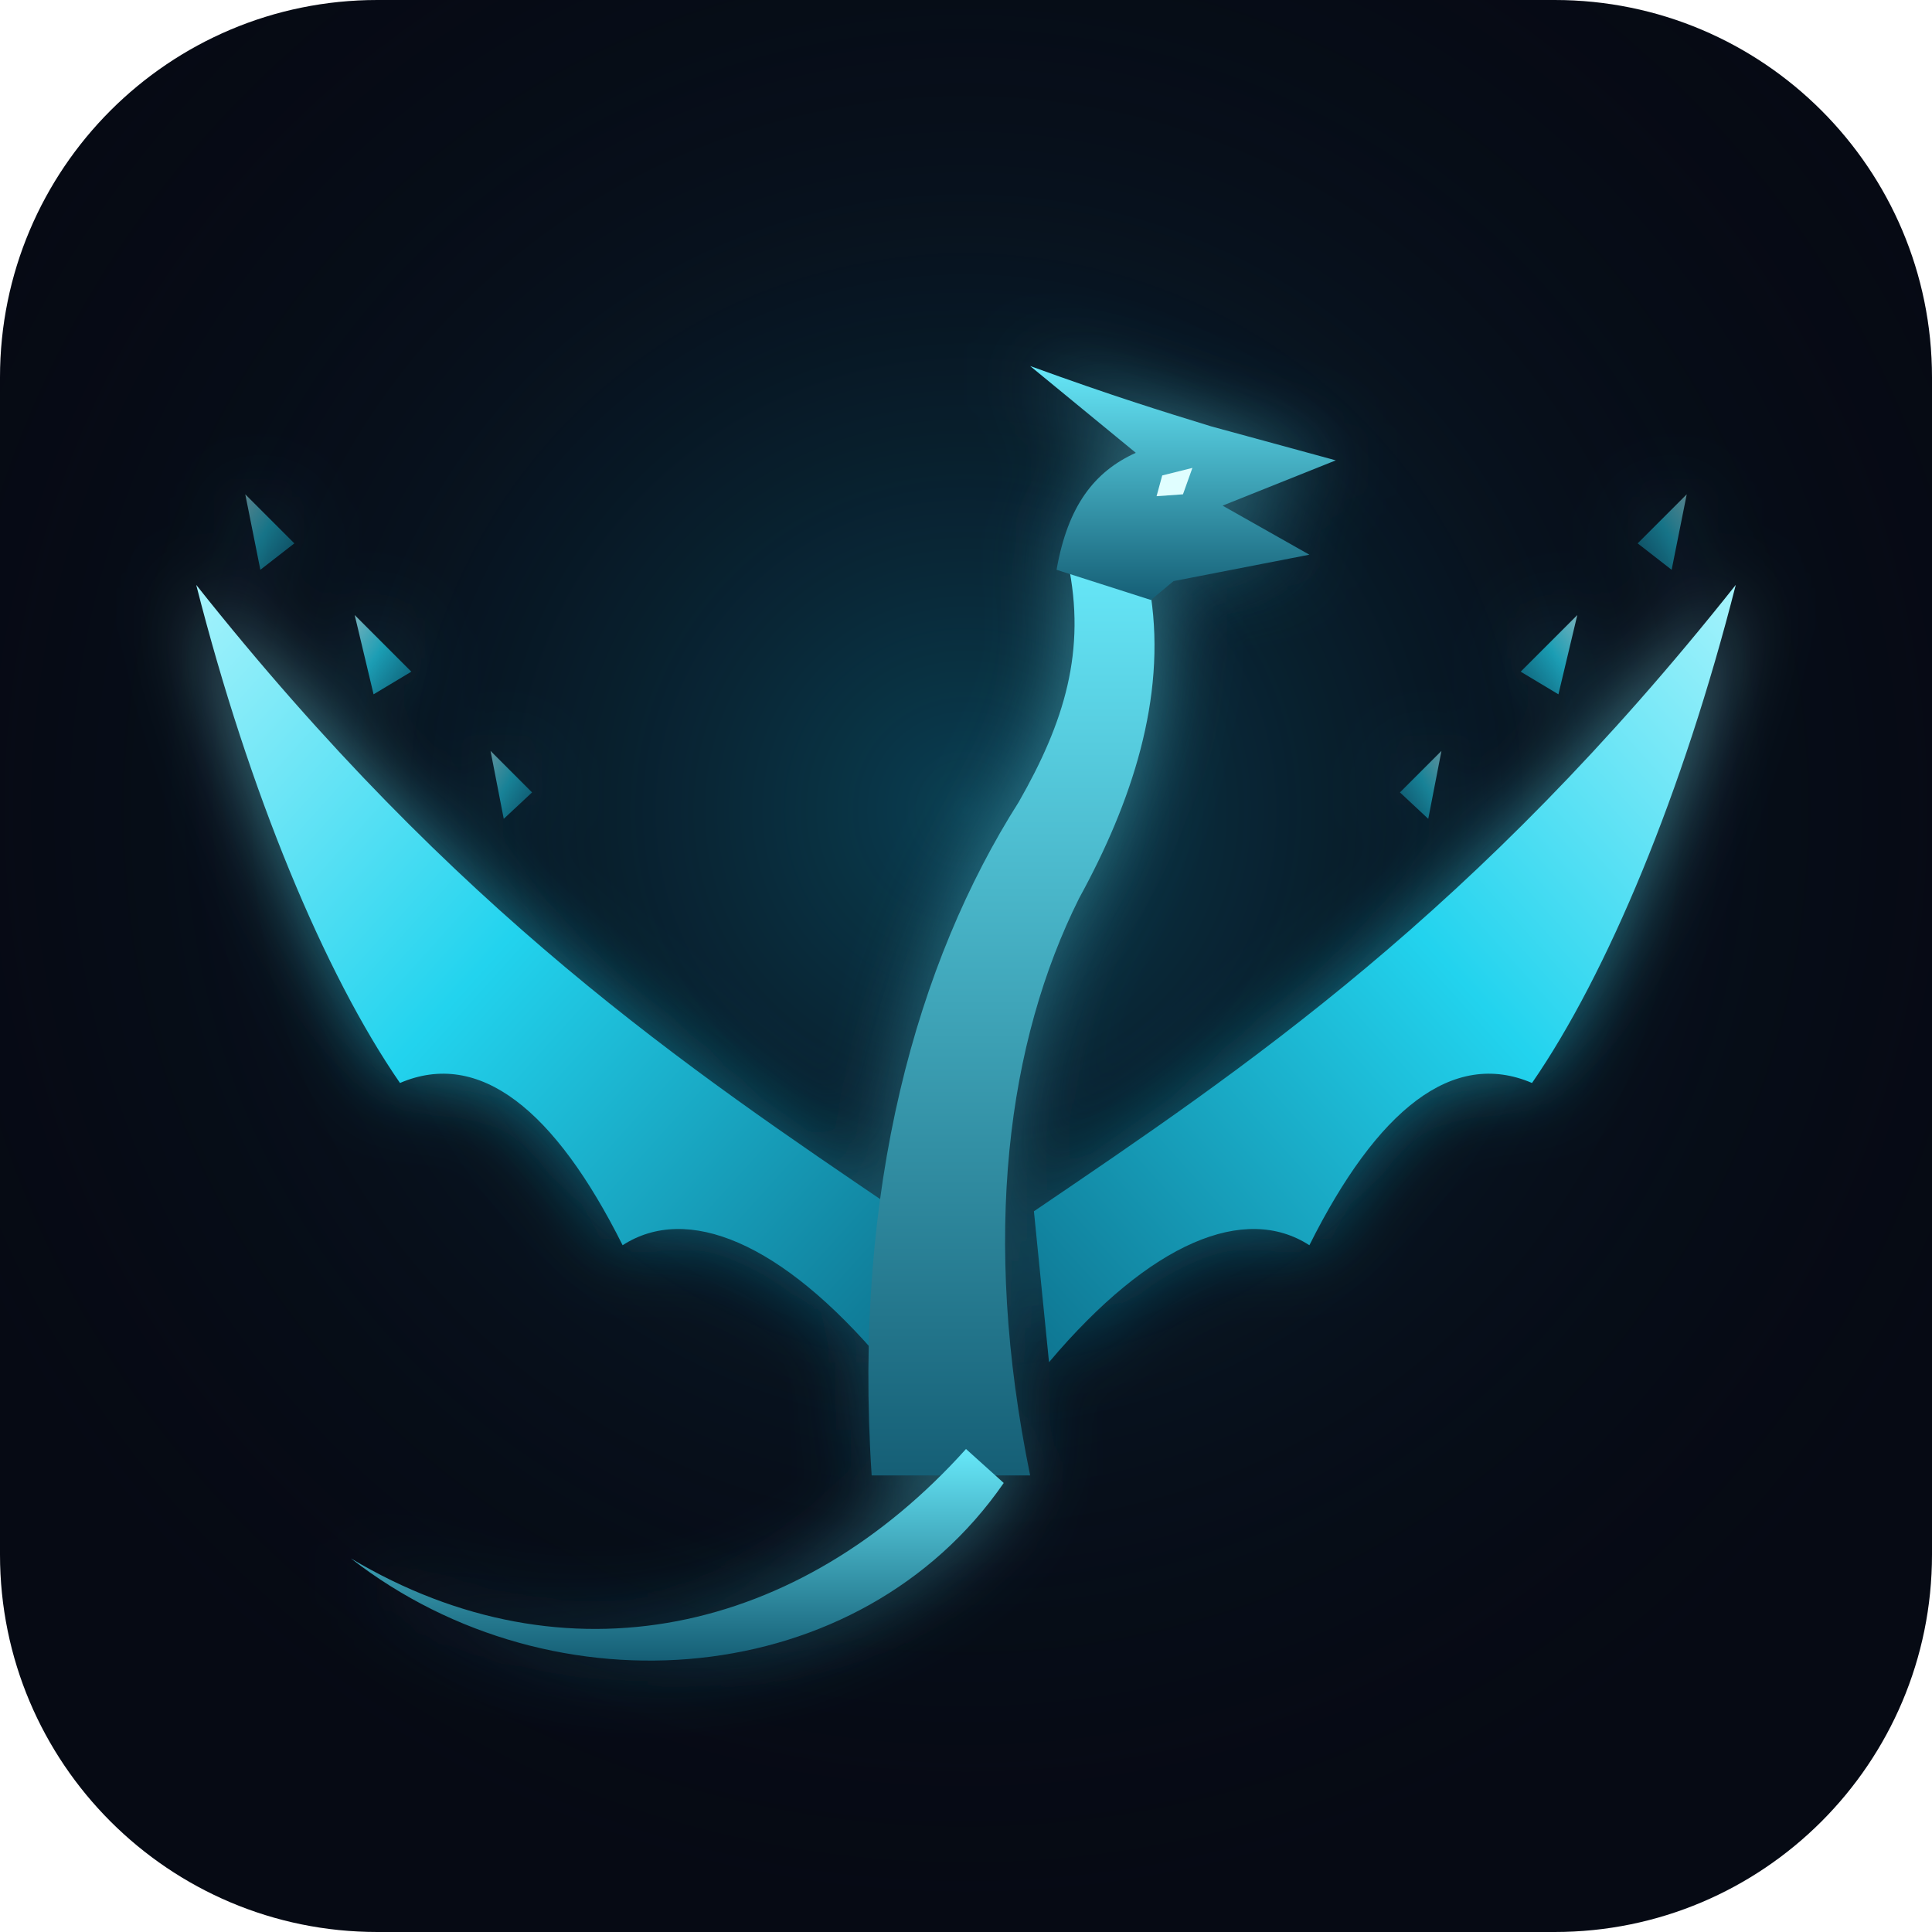
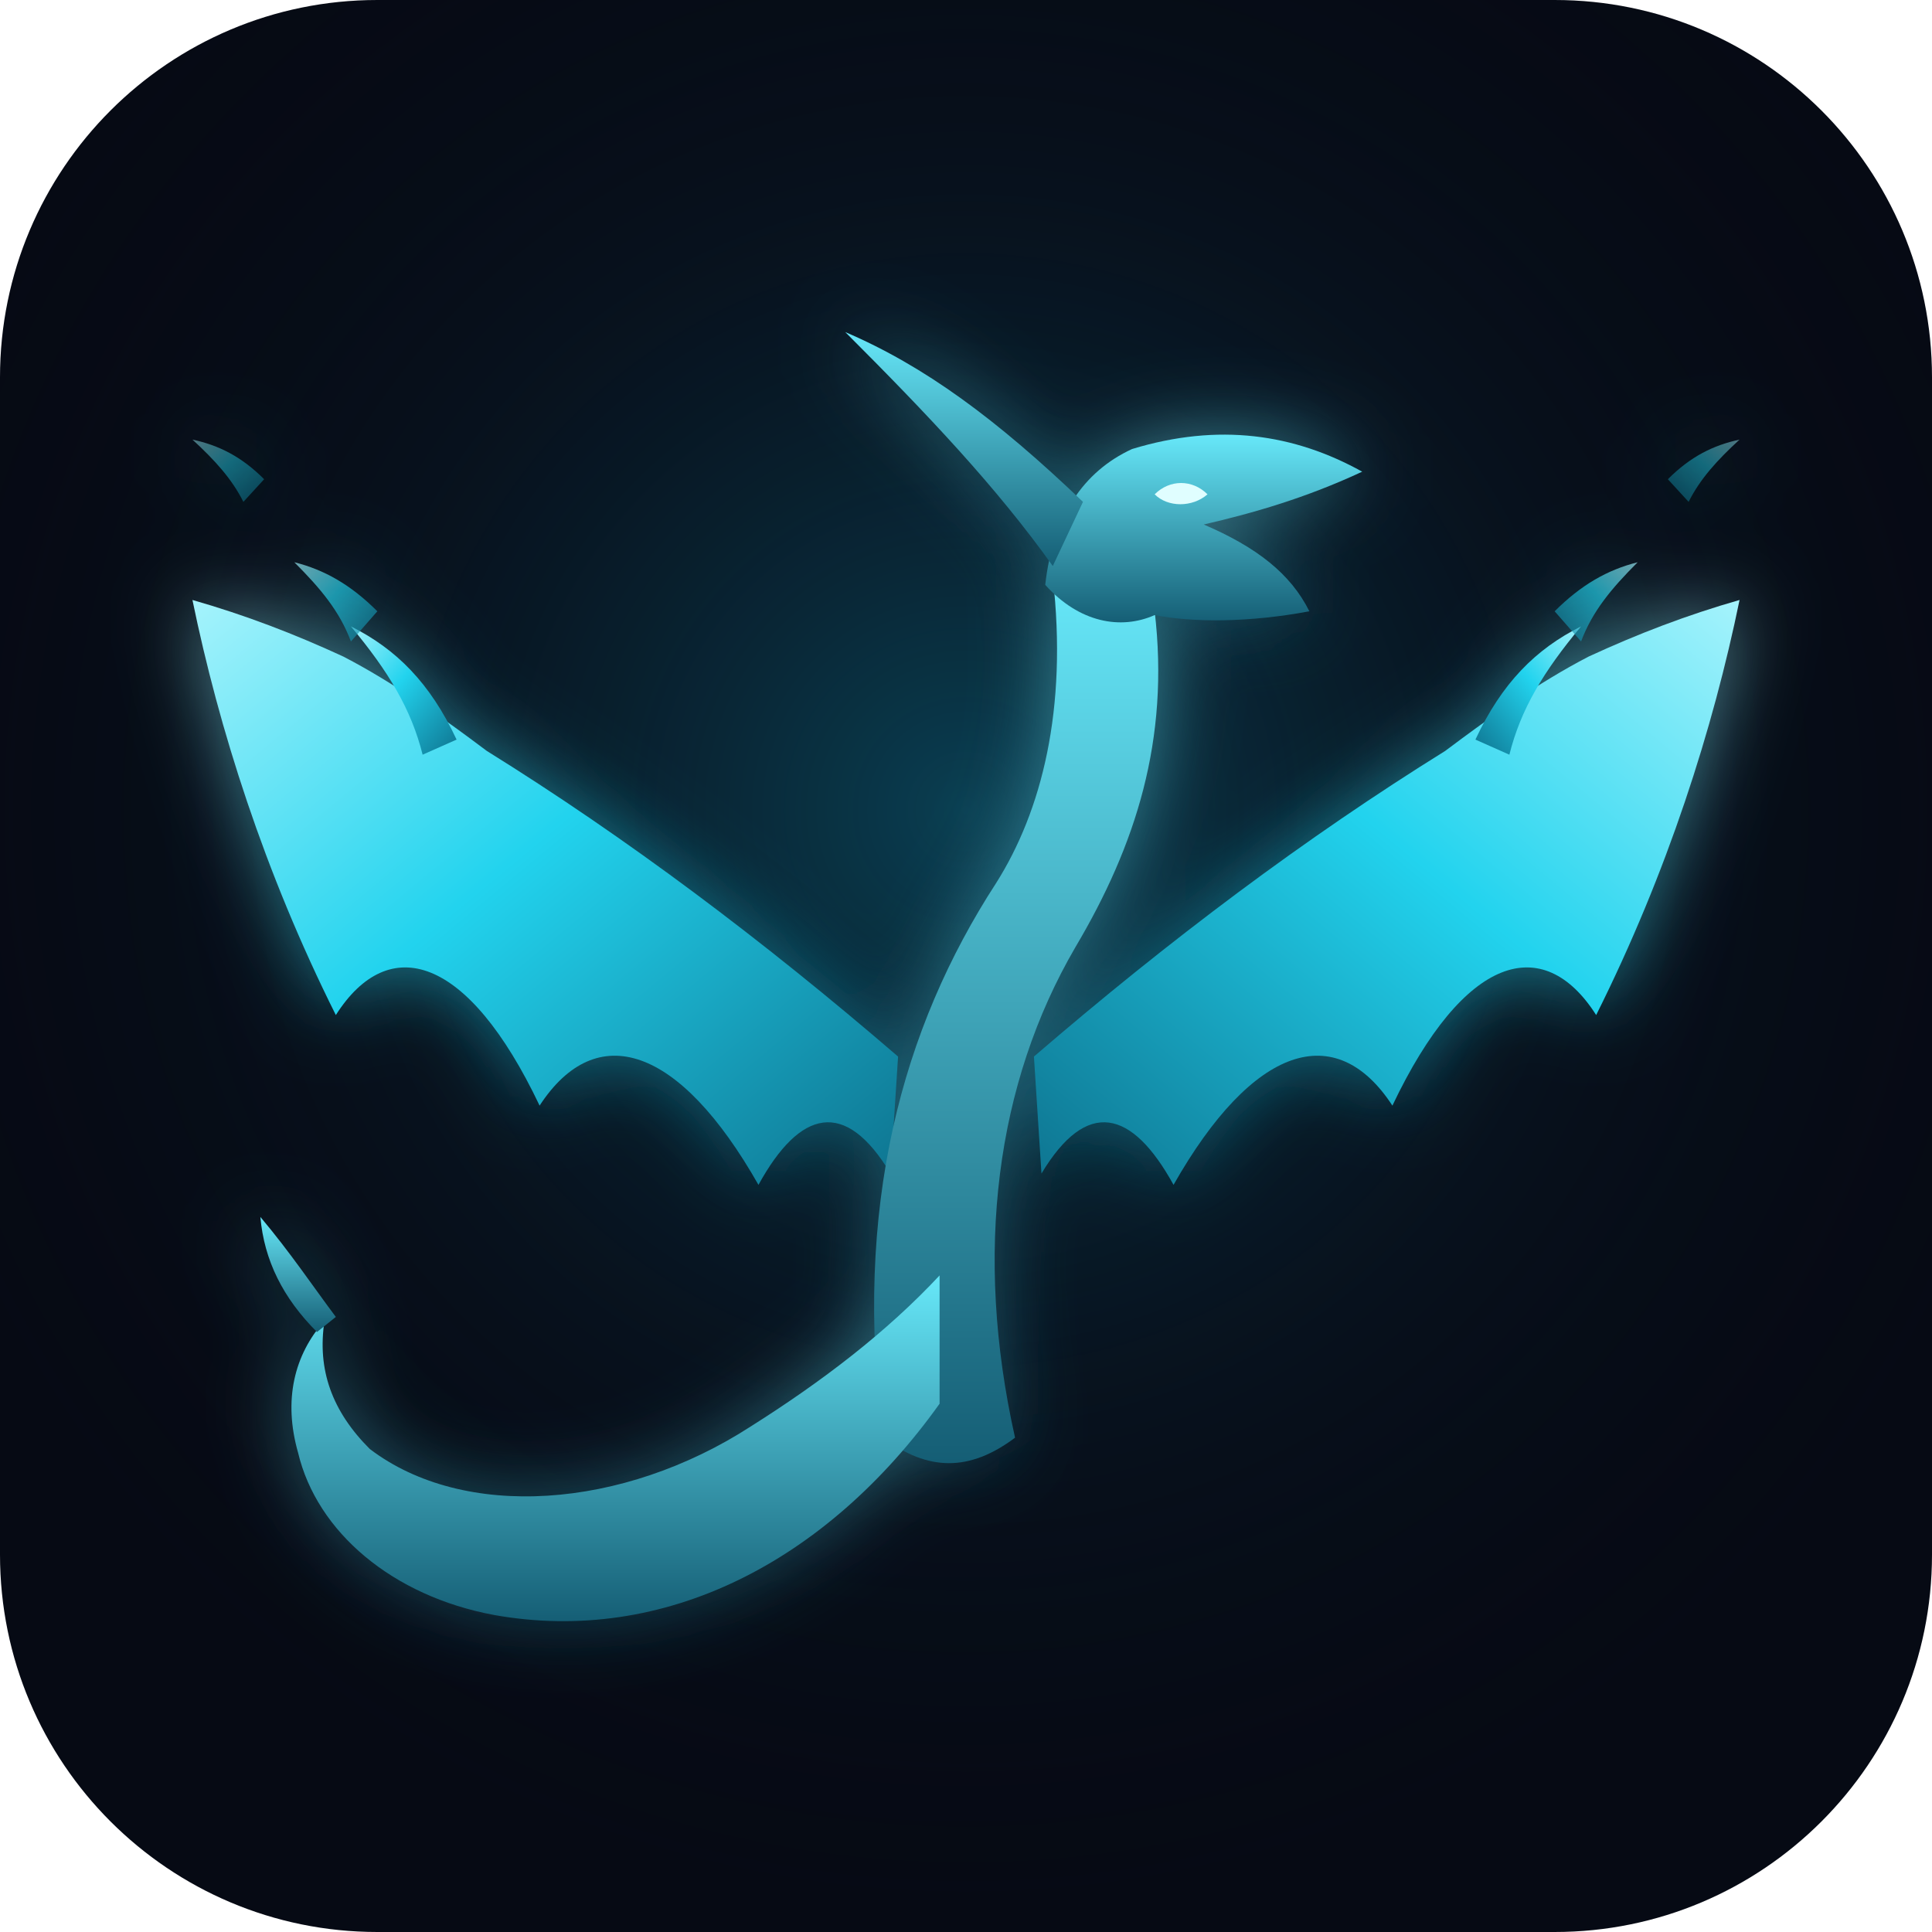
<svg xmlns="http://www.w3.org/2000/svg" viewBox="0 0 1024 1024">
  <defs>
    <radialGradient id="bgGlow" cx="50%" cy="42%" r="58%">
      <stop offset="0%" stop-color="#0E7490" stop-opacity="0.50" />
      <stop offset="55%" stop-color="#0B2A3C" stop-opacity="0.22" />
      <stop offset="100%" stop-color="#060A14" stop-opacity="0" />
    </radialGradient>
    <linearGradient id="wingGrad" x1="0%" y1="100%" x2="100%" y2="0%">
      <stop offset="0%" stop-color="#0E7490" />
      <stop offset="55%" stop-color="#22D3EE" />
      <stop offset="100%" stop-color="#A5F3FC" />
    </linearGradient>
    <linearGradient id="bodyGrad" x1="0%" y1="100%" x2="0%" y2="0%">
      <stop offset="0%" stop-color="#155E75" />
      <stop offset="100%" stop-color="#67E8F9" />
    </linearGradient>
    <filter id="glow" x="-50%" y="-50%" width="200%" height="200%">
      <feGaussianBlur stdDeviation="20" />
    </filter>
    <g id="mark">
-       <path id="wing" fill="url(#wingGrad)" d="         M 548 642         C 660 566, 782 484, 920 310         C 892 420, 852 516, 812 574         C 770 556, 730 588, 694 660         C 660 638, 610 658, 556 722         Z" />
+       <path id="wing" fill="url(#wingGrad)" d="         M 548 560         C 620 498, 692 444, 766 398         C 790 380, 815 362, 842 348         C 868 336, 894 326, 922 318         C 908 386, 884 462, 846 538         C 818 494, 776 506, 738 586         C 708 540, 664 554, 622 628         C 600 588, 576 582, 552 622         Z" />
+       <path id="claw" fill="url(#wingGrad)" d="         M 782 392         C 796 362, 814 344, 838 332         C 818 356, 806 376, 800 400         Z" />
      <use href="#wing" transform="translate(1024,0) scale(-1,1)" />
+       <use href="#claw" transform="translate(1024,0) scale(-1,1)" />
      <g id="frags" fill="url(#wingGrad)">
-         <path d="M 806 356 L 836 326 L 826 368 Z" opacity="0.7" />
-         <path d="M 868 288 L 894 262 L 886 302 Z" opacity="0.5" />
-         <path d="M 742 420 L 764 398 L 757 434 Z" opacity="0.55" />
+         <path d="M 824 324 C 838 310, 852 302, 868 298 C 854 312, 844 324, 838 340 Z" opacity="0.65" />
+         <path d="M 884 254 C 896 242, 908 236, 922 233 C 910 244, 901 254, 895 266 Z" opacity="0.45" />
      </g>
      <use href="#frags" transform="translate(1024,0) scale(-1,1)" />
-       <path fill="url(#bodyGrad)" d="         M 462 782         C 452 630, 486 510, 540 425         C 564 383, 576 345, 566 298         L 610 316         C 618 370, 600 425, 572 476         C 534 552, 520 655, 546 782         Z" />
-       <path fill="url(#bodyGrad)" d="         M 560 302         C 566 268, 580 250, 602 240         L 546 194         C 590 210, 616 218, 642 226         L 708 244         L 648 268         L 694 294         L 622 308         L 610 318         Z" />
-       <path fill="#E0FEFF" d="M 616 252 L 632 248 L 627 262 L 613 263 Z" />
-       <path fill="url(#bodyGrad)" d="         M 512 768         C 424 866, 300 894, 186 826         C 294 910, 456 896, 532 786         Z" />
+       <path fill="url(#bodyGrad)" d="         M 468 762         C 452 640, 478 545, 528 468         C 552 430, 566 376, 558 306         C 576 300, 596 306, 612 324         C 620 392, 602 448, 570 502         C 528 574, 516 664, 538 762         C 514 780, 492 780, 468 762         Z" />
+       <path fill="url(#bodyGrad)" d="         M 554 310         C 558 274, 574 250, 600 238         C 646 224, 686 230, 722 250         C 692 264, 664 272, 638 278         C 666 290, 684 304, 694 324         C 662 330, 632 330, 612 326         C 594 334, 572 330, 554 310         Z" />
+       <path fill="url(#bodyGrad)" d="M 574 266 C 528 222, 490 194, 448 176 C 492 220, 528 258, 558 300 Z" />
+       <path fill="#E0FEFF" d="M 612 262 C 620 254, 632 254, 640 262 C 632 269, 619 269, 612 262 Z" />
+       <path fill="url(#bodyGrad)" d="         M 498 744         C 438 828, 352 872, 262 856         C 208 846, 168 812, 158 770         C 150 742, 156 718, 172 700         C 168 726, 176 748, 196 768         C 246 806, 330 800, 398 756         C 436 732, 470 706, 498 676         Z" />
+       <path fill="url(#bodyGrad)" d="M 168 706 C 150 688, 140 668, 138 645 C 154 664, 166 682, 178 698 Z" />
    </g>
    <clipPath id="rounded">
      <rect width="1024" height="1024" rx="200" />
    </clipPath>
  </defs>
  <g clip-path="url(#rounded)">
    <rect width="1024" height="1024" fill="#060A14" />
    <rect width="1024" height="1024" fill="url(#bgGlow)" />
    <use href="#mark" filter="url(#glow)" opacity="0.55" />
    <use href="#mark" />
  </g>
</svg>
